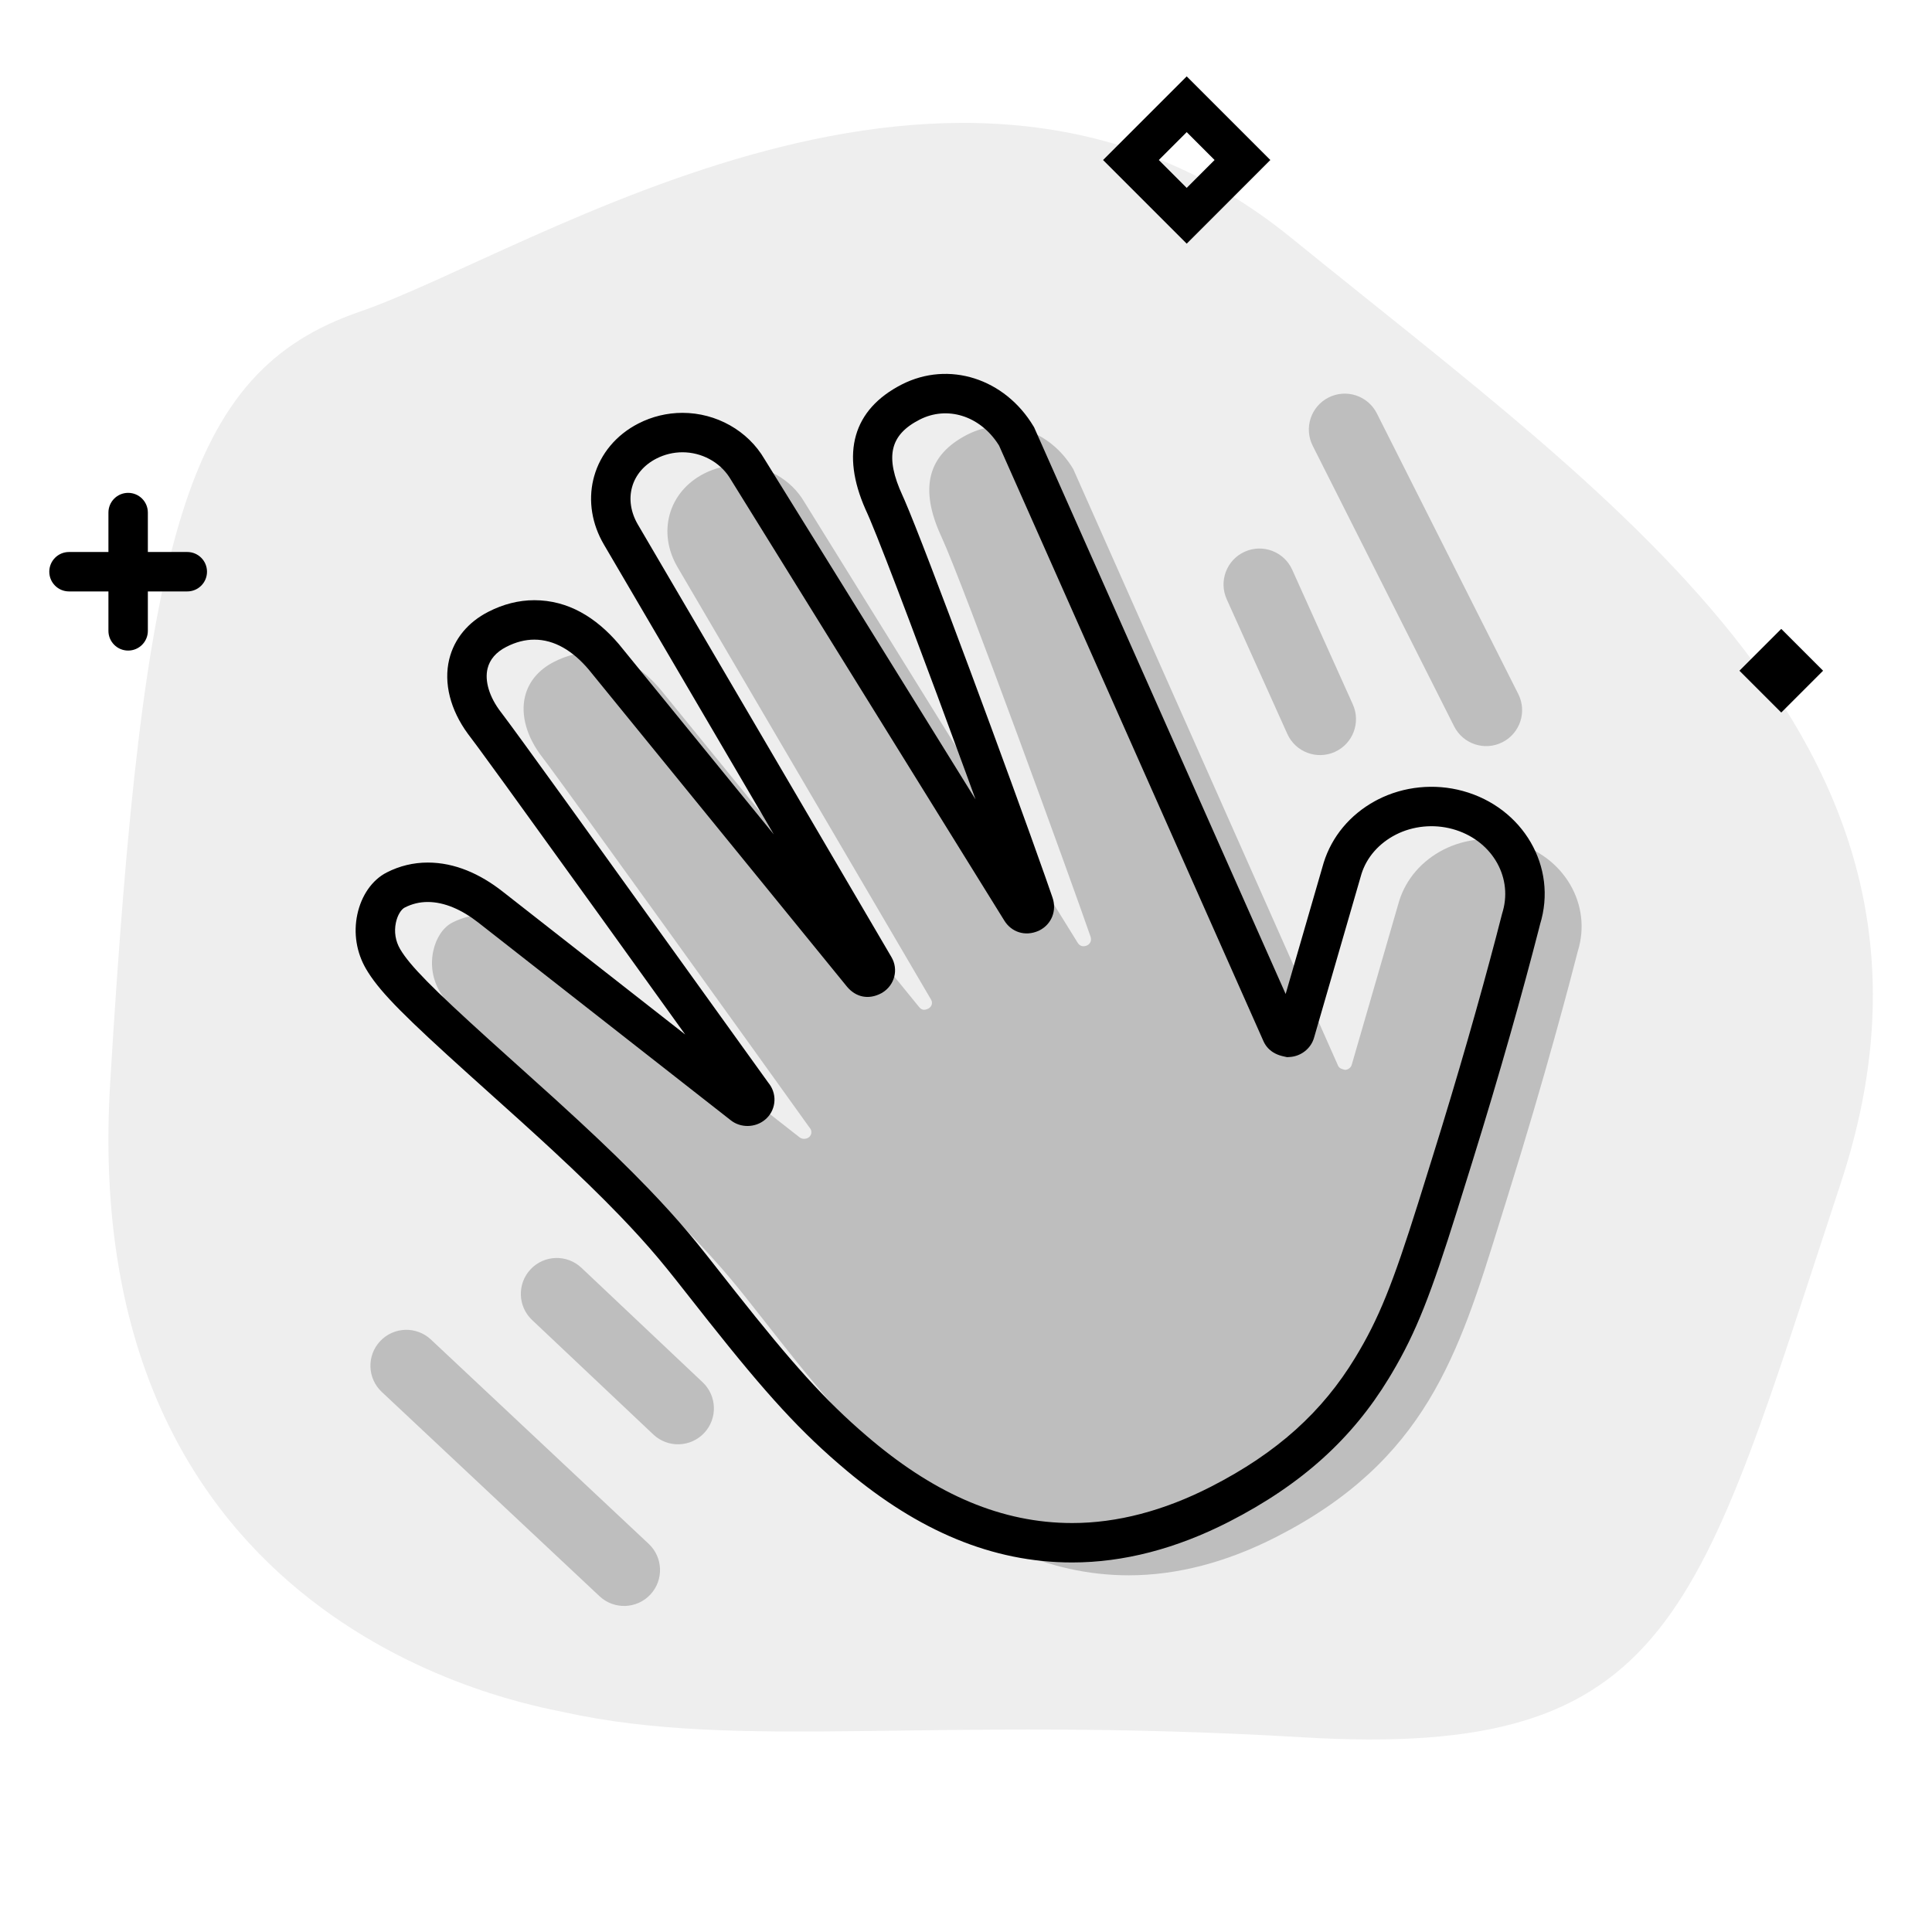
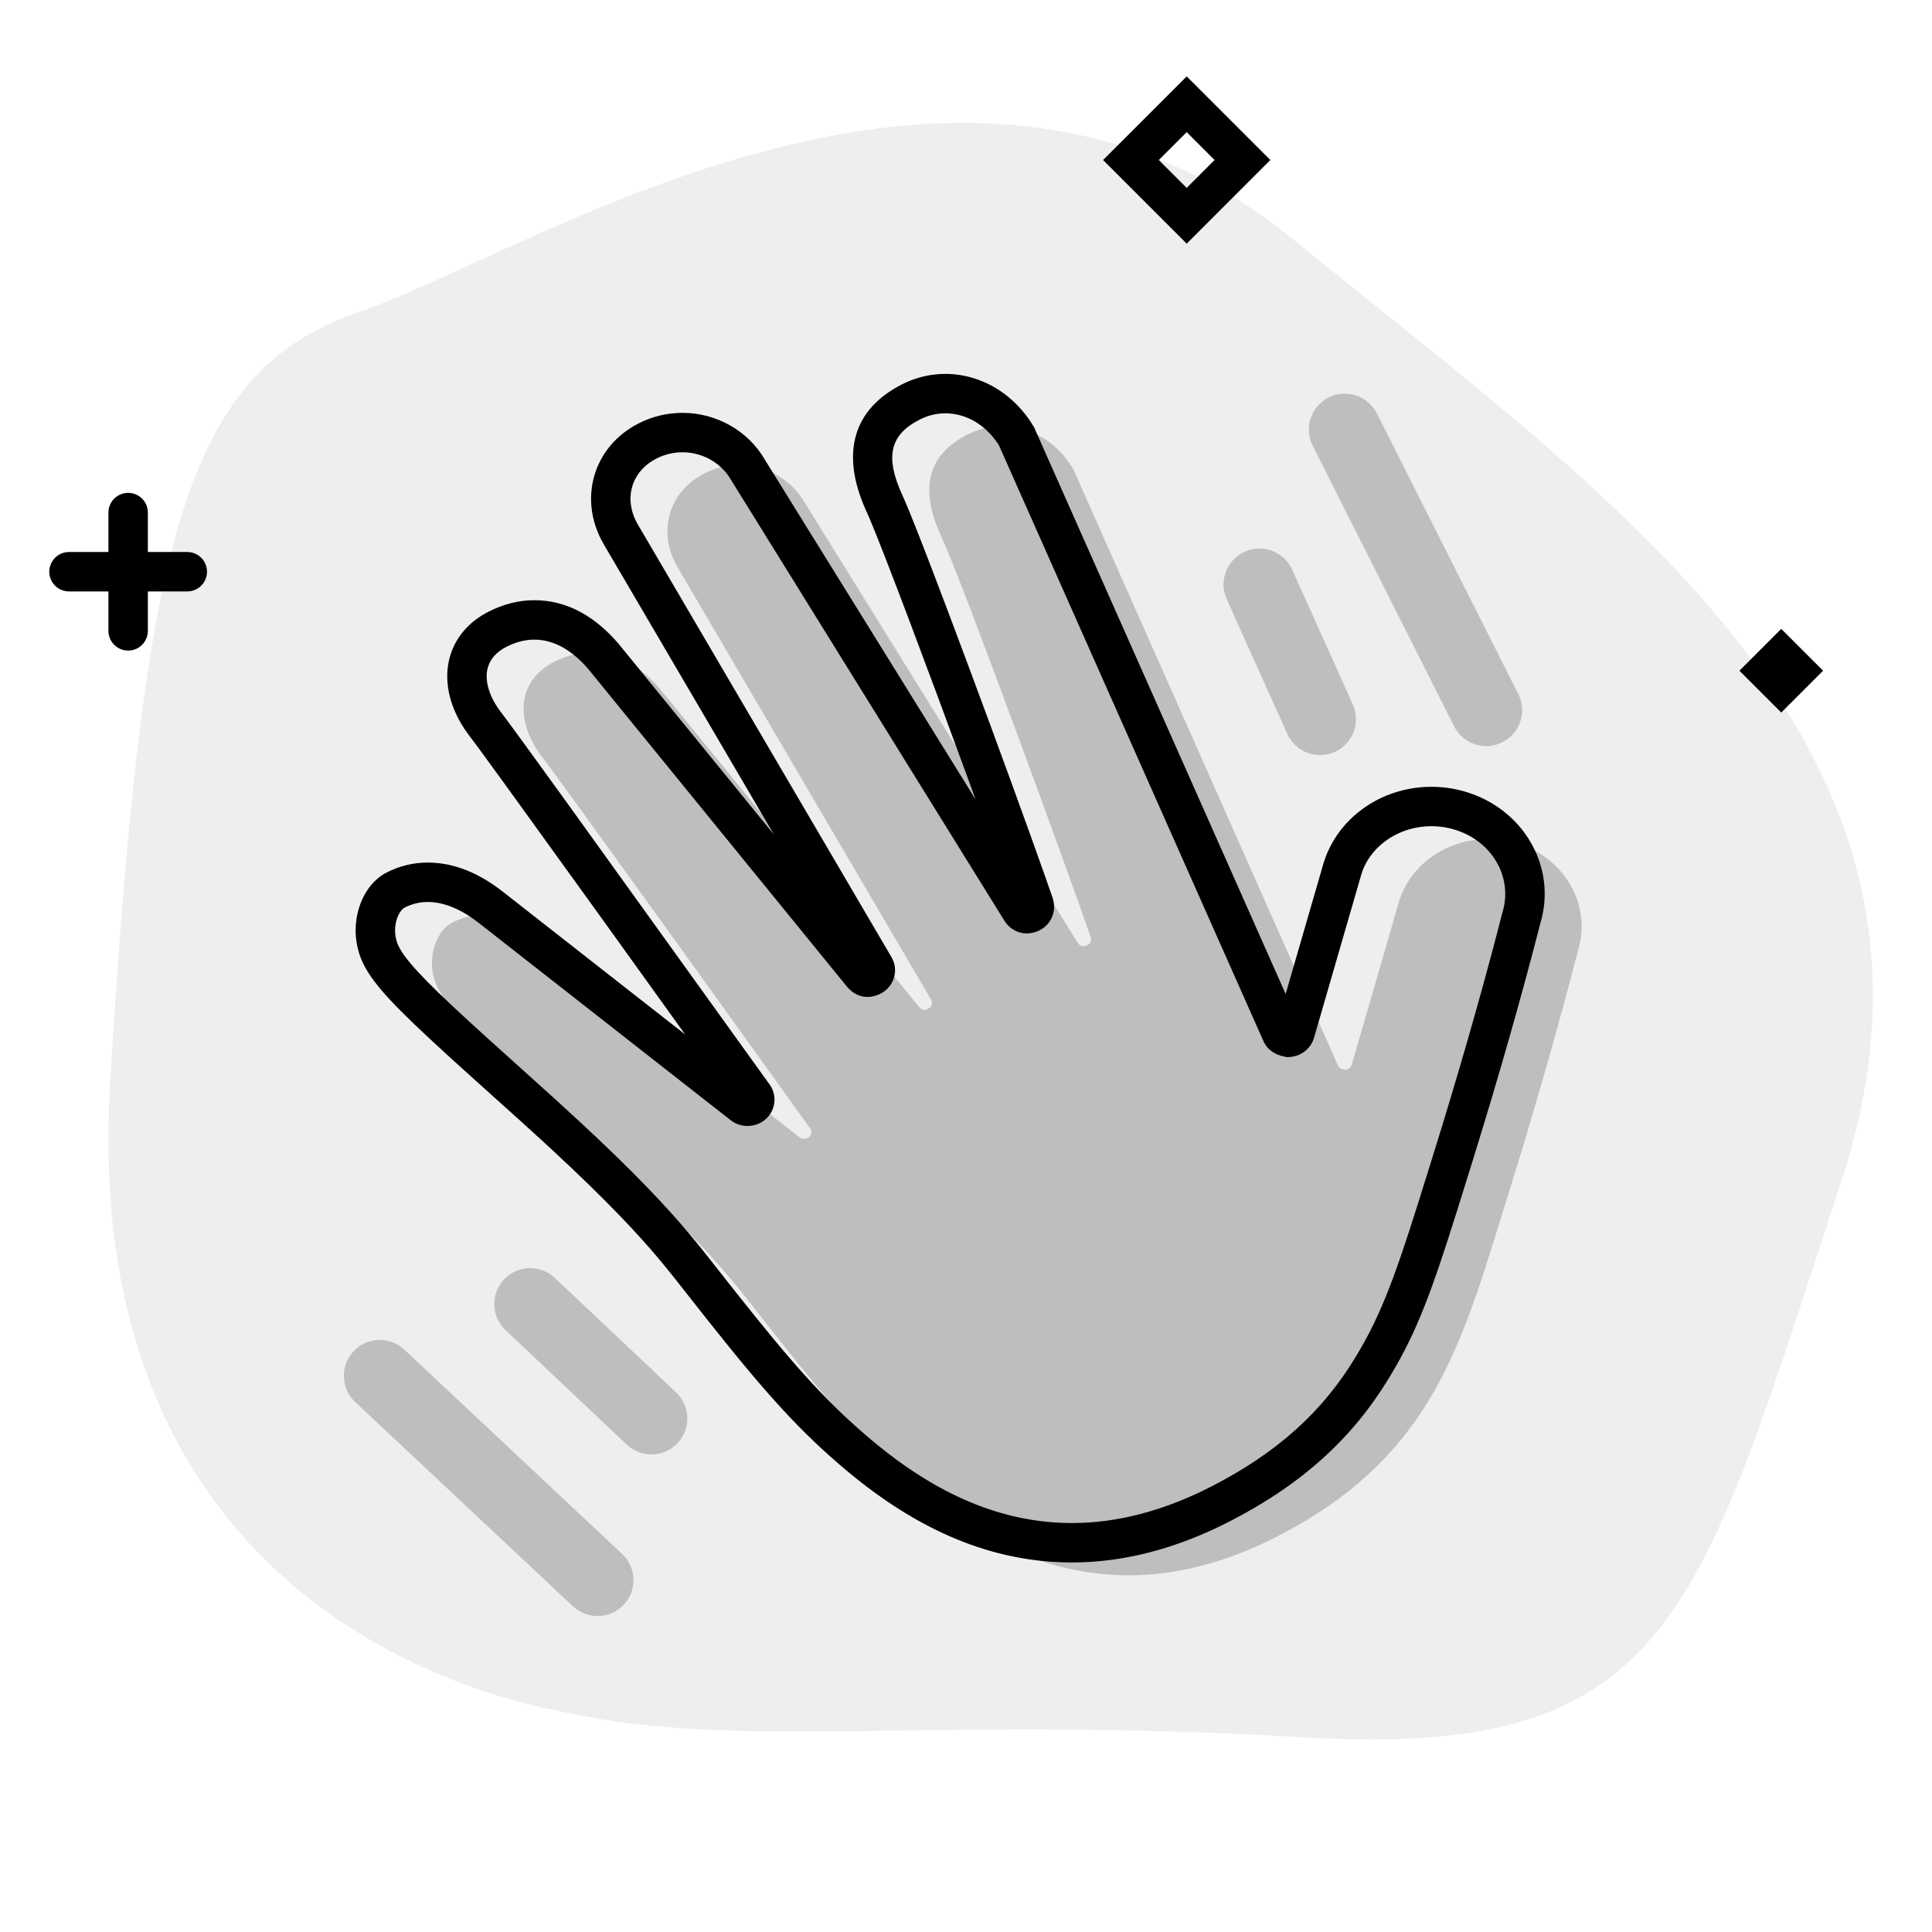
<svg xmlns="http://www.w3.org/2000/svg" width="196" height="196" viewBox="0 0 196 196" fill="none">
  <path opacity="0.07" d="M57.163 173.688C53.372 172.853 7.823 165.334 11.176 109.877C14.529 54.419 18.738 37.741 36.446 31.639C54.155 25.538 97.201 -3.335 130.98 24.118C164.759 51.571 201.208 76.194 186.744 120.029C172.28 163.864 169.911 178.487 132.173 176.249C94.434 174.012 75.189 177.658 57.163 173.688Z" fill="black" />
  <g opacity="0.2">
    <path d="M134.786 40.324C136.583 39.418 138.774 40.141 139.68 41.938L154.028 70.407C154.934 72.205 154.212 74.396 152.414 75.302C150.617 76.208 148.426 75.485 147.52 73.688L133.171 45.218C132.266 43.421 132.988 41.23 134.786 40.324Z" fill="black" />
    <path d="M126.276 55.97C128.111 55.144 130.268 55.963 131.094 57.798L137.244 71.463C138.069 73.299 137.251 75.456 135.416 76.282C133.58 77.108 131.423 76.29 130.597 74.454L124.448 60.789C123.622 58.953 124.44 56.796 126.276 55.97Z" fill="black" />
-     <path d="M53.834 128.762C55.216 127.299 57.522 127.233 58.985 128.615L71.284 140.231C72.747 141.613 72.813 143.919 71.431 145.382C70.049 146.845 67.743 146.911 66.28 145.529L53.981 133.914C52.518 132.532 52.452 130.226 53.834 128.762Z" fill="black" />
-     <path d="M38.566 136.059C39.943 134.592 42.249 134.518 43.717 135.895L65.809 156.621C67.277 157.998 67.35 160.304 65.973 161.772C64.596 163.24 62.29 163.313 60.822 161.936L38.73 141.21C37.262 139.833 37.189 137.527 38.566 136.059Z" fill="black" />
-     <path d="M77.588 134.068C86.118 144.933 97.801 159.814 114.519 159.814C119.392 159.814 124.429 158.502 129.488 155.917C144.638 148.174 147.959 137.463 152.162 123.905L152.903 121.53C156.778 109.15 159.367 99.244 160.067 96.5C161.547 91.748 158.643 86.848 153.621 85.476C151.228 84.822 148.624 85.081 146.444 86.194C144.238 87.323 142.64 89.177 141.942 91.413L137.128 108.035C137.051 108.306 136.768 108.52 136.471 108.538C136.121 108.462 135.863 108.376 135.749 108.119L108.878 47.581C106.474 43.57 101.912 42.164 98.138 44.089C94.1 46.153 93.236 49.539 95.5 54.439C97.792 59.403 108.796 89.68 110.629 95.007C110.766 95.411 110.62 95.74 110.291 95.908C109.819 96.115 109.512 95.934 109.331 95.643L81.597 50.921C80.252 48.624 77.711 47.186 74.978 47.186C73.752 47.186 72.525 47.481 71.43 48.042C69.675 48.939 68.436 50.409 67.942 52.18C67.454 53.929 67.736 55.831 68.736 57.538L94.454 101.408C94.641 101.725 94.54 102.102 94.216 102.3C93.713 102.569 93.458 102.415 93.241 102.16L66.977 69.913C65.521 68.204 63.135 66.193 59.949 66.193C58.701 66.193 57.442 66.511 56.207 67.143C54.646 67.94 53.627 69.157 53.262 70.659C52.807 72.537 53.434 74.765 54.983 76.775C57.131 79.557 77.921 108.528 82.065 114.309L82.191 114.477C82.393 114.76 82.344 115.139 82.076 115.362C81.809 115.585 81.377 115.587 81.117 115.382L55.496 95.318C54.033 94.173 51.742 92.809 49.138 92.809C48.002 92.809 46.911 93.072 45.895 93.591C44.965 94.065 44.239 95.146 43.953 96.482C43.65 97.896 43.884 99.358 44.612 100.6C46.129 103.187 51.172 107.712 56.514 112.502L56.532 112.517C62.464 117.839 69.173 123.856 74.042 129.641C75.069 130.861 76.16 132.246 77.588 134.068Z" fill="black" />
+     <path d="M51.139 129.788C52.521 128.325 54.827 128.259 56.29 129.641L68.589 141.257C70.052 142.638 70.118 144.945 68.736 146.408C67.355 147.871 65.048 147.937 63.585 146.555L51.286 134.94C49.823 133.558 49.757 131.251 51.139 129.788Z" fill="black" />
+     <path d="M35.871 137.085C37.248 135.617 39.554 135.544 41.022 136.921L63.114 157.647C64.582 159.024 64.656 161.33 63.279 162.798C61.902 164.265 59.596 164.339 58.128 162.962L36.035 142.236C34.568 140.859 34.494 138.553 35.871 137.085Z" fill="black" />
+     <path d="M77.588 134.068C86.118 144.933 97.801 159.814 114.519 159.814C119.392 159.814 124.43 158.502 129.488 155.917C144.638 148.174 147.959 137.463 152.162 123.905L152.903 121.53C156.778 109.15 159.367 99.244 160.067 96.5C161.547 91.748 158.643 86.848 153.621 85.476C151.228 84.822 148.624 85.081 146.444 86.194C144.238 87.323 142.64 89.177 141.942 91.413L137.128 108.035C137.051 108.306 136.768 108.52 136.471 108.538C136.121 108.462 135.863 108.376 135.749 108.119L108.878 47.581C106.474 43.57 101.912 42.164 98.138 44.089C94.1 46.153 93.236 49.539 95.5 54.439C97.792 59.403 108.796 89.68 110.629 95.007C110.766 95.411 110.62 95.74 110.291 95.908C109.819 96.115 109.512 95.934 109.331 95.643L81.596 50.921C80.252 48.624 77.711 47.186 74.978 47.186C73.752 47.186 72.525 47.481 71.43 48.042C69.675 48.939 68.436 50.409 67.942 52.18C67.454 53.929 67.736 55.831 68.736 57.538L94.454 101.408C94.641 101.725 94.54 102.102 94.216 102.3C93.713 102.569 93.458 102.415 93.241 102.16L66.977 69.913C65.521 68.204 63.135 66.193 59.949 66.193C58.701 66.193 57.442 66.511 56.207 67.143C54.646 67.94 53.627 69.157 53.262 70.659C52.807 72.537 53.434 74.765 54.983 76.775C57.131 79.557 77.921 108.528 82.065 114.309L82.191 114.477C82.393 114.76 82.344 115.139 82.075 115.362C81.809 115.585 81.377 115.587 81.117 115.382L55.496 95.318C54.033 94.173 51.742 92.809 49.138 92.809C48.002 92.809 46.911 93.072 45.895 93.591C44.965 94.065 44.239 95.146 43.953 96.482C43.65 97.896 43.884 99.358 44.612 100.6C46.129 103.187 51.172 107.712 56.514 112.502L56.532 112.517C62.464 117.839 69.173 123.856 74.042 129.641C75.069 130.861 76.16 132.246 77.588 134.068Z" fill="black" />
  </g>
  <path fill-rule="evenodd" clip-rule="evenodd" d="M128.875 16.233L120.39 7.748L111.904 16.233L120.39 24.719L128.875 16.233ZM120.39 19.062L117.561 16.233L120.39 13.405L123.218 16.233L120.39 19.062Z" fill="black" />
  <path d="M15 52C15 50.895 14.105 50 13 50C11.895 50 11 50.895 11 52V56H7C5.895 56 5 56.895 5 58C5 59.105 5.895 60 7 60H11V64C11 65.105 11.895 66 13 66C14.105 66 15 65.105 15 64V60H19C20.105 60 21 59.105 21 58C21 56.895 20.105 56 19 56H15V52Z" fill="black" />
  <path d="M184.95 68.044L180.707 63.801L176.465 68.044L180.707 72.286L184.95 68.044Z" fill="black" />
-   <path d="M91.484 39.005C86.508 41.548 85.296 45.998 87.8 51.664L87.998 52.102L88.249 52.679C89.826 56.398 94.25 68.201 97.975 78.376L98.967 81.096L77.551 46.564C75.871 43.691 72.669 41.883 69.234 41.883C67.688 41.883 66.149 42.254 64.773 42.96C62.532 44.105 60.918 46.02 60.271 48.34L60.193 48.639C59.667 50.838 60.053 53.177 61.267 55.246L78.503 84.649L62.783 65.347C60.46 62.62 57.618 60.89 54.204 60.89C52.63 60.89 51.06 61.288 49.552 62.06C47.491 63.111 46.083 64.793 45.574 66.884C44.986 69.311 45.702 72.025 47.448 74.418L48.526 75.861C49.174 76.741 50.112 78.028 51.311 79.681L60.817 92.852L69.512 104.949L50.985 90.441C48.698 88.651 46.142 87.506 43.394 87.506C41.94 87.506 40.537 87.844 39.239 88.508C37.729 89.276 36.656 90.874 36.252 92.76C35.845 94.662 36.161 96.635 37.142 98.308L37.36 98.665C38.725 100.818 41.24 103.304 47.575 109.016L52.875 113.783C53.576 114.417 54.184 114.971 54.851 115.583L56.019 116.659C58.68 119.126 60.911 121.29 62.906 123.362C64.341 124.853 65.626 126.27 66.767 127.626L67.621 128.659C67.883 128.98 68.166 129.334 68.497 129.75L71.861 134.016C77.742 141.429 81.217 145.287 85.956 149.247C93.138 155.249 100.599 158.511 108.774 158.511C113.977 158.511 119.323 157.119 124.653 154.395C132.103 150.587 137.195 145.907 140.894 139.829L141.204 139.312C143.698 135.109 145.174 131.267 147.827 122.802L149.337 117.96C152.193 108.784 154.515 100.482 156.112 94.268L156.248 93.734L156.231 93.792C158.052 87.947 154.508 81.912 148.403 80.244C145.53 79.459 142.415 79.77 139.79 81.11L139.485 81.272C136.963 82.656 135.117 84.862 134.288 87.514L130.428 100.84L104.911 43.355L104.849 43.25C101.938 38.392 96.252 36.572 91.484 39.005ZM101.275 45.078L101.357 45.209L128.177 105.627C128.426 106.188 128.843 106.604 129.359 106.87C129.663 107.027 129.936 107.11 130.302 107.189L130.571 107.248L130.847 107.231C131.972 107.163 132.988 106.388 133.306 105.285L138.118 88.666C138.642 86.99 139.877 85.559 141.611 84.671C143.342 83.788 145.433 83.579 147.349 84.102C151.239 85.165 153.451 88.82 152.477 92.38L152.384 92.702L151.774 95.058C150.166 101.183 147.938 109.041 145.25 117.63L143.868 122.058C141.297 130.227 139.896 133.773 137.477 137.749C134.167 143.189 129.629 147.359 122.833 150.833C118.045 153.28 113.317 154.511 108.774 154.511C101.641 154.511 95.038 151.624 88.521 146.178L87.943 145.69C83.653 142.025 80.297 138.235 74.591 131.02L71.699 127.35C70.977 126.44 70.466 125.812 69.94 125.185L69.827 125.05C68.626 123.622 67.281 122.14 65.787 120.588C63.735 118.456 61.454 116.243 58.743 113.731L56.303 111.492L49.642 105.492C43.89 100.287 41.572 97.955 40.593 96.285C40.118 95.475 39.966 94.523 40.164 93.598C40.332 92.812 40.711 92.247 41.057 92.071C41.794 91.694 42.573 91.506 43.394 91.506C45.097 91.506 46.872 92.301 48.519 93.59L74.14 113.654C75.141 114.444 76.626 114.42 77.615 113.592C78.682 112.706 78.886 111.149 78.075 110.012L77.917 109.802L57.335 81.182C53.913 76.445 51.682 73.381 50.92 72.379L50.821 72.25C49.619 70.69 49.162 69.064 49.461 67.828C49.684 66.913 50.313 66.162 51.371 65.622C52.332 65.13 53.281 64.89 54.204 64.89C56.244 64.89 58.103 66.021 59.71 67.908L85.945 100.12C86.826 101.155 88.105 101.461 89.414 100.761L89.516 100.703C90.758 99.942 91.182 98.359 90.432 97.089L64.717 53.223C63.984 51.974 63.785 50.629 64.124 49.414C64.464 48.193 65.329 47.168 66.595 46.52C67.409 46.103 68.323 45.883 69.234 45.883C71.174 45.883 72.984 46.86 73.998 48.421L101.887 93.394C102.603 94.552 103.98 95.035 105.347 94.438L105.461 94.384C106.689 93.753 107.229 92.381 106.776 91.057L106.039 88.943C102.497 78.888 93.942 55.745 91.769 50.741L91.572 50.298C89.73 46.312 90.293 44.106 93.304 42.567C96.077 41.152 99.391 42.156 101.275 45.078Z" fill="black" />
+   <path d="M91.484 39.005C86.508 41.548 85.296 45.998 87.8 51.664L87.998 52.102L88.249 52.679C89.826 56.398 94.25 68.201 97.975 78.376L98.967 81.096L77.551 46.564C75.871 43.691 72.669 41.883 69.234 41.883C67.688 41.883 66.149 42.254 64.773 42.96C62.532 44.105 60.918 46.02 60.271 48.34L60.193 48.639C59.667 50.838 60.053 53.177 61.267 55.246L78.503 84.649L62.783 65.347C60.46 62.62 57.618 60.89 54.204 60.89C52.63 60.89 51.06 61.288 49.552 62.06C47.491 63.111 46.083 64.793 45.574 66.884C44.986 69.311 45.702 72.025 47.448 74.418L48.526 75.861C49.174 76.741 50.112 78.028 51.311 79.681L60.817 92.852L69.512 104.949L50.985 90.441C48.698 88.651 46.142 87.506 43.394 87.506C41.94 87.506 40.537 87.844 39.239 88.508C37.729 89.276 36.656 90.874 36.252 92.76C35.845 94.662 36.161 96.635 37.142 98.308L37.36 98.665C38.725 100.818 41.24 103.304 47.575 109.016L52.875 113.783C53.576 114.417 54.184 114.971 54.851 115.583L56.019 116.659C58.68 119.126 60.911 121.29 62.906 123.362C64.341 124.853 65.626 126.27 66.767 127.626L67.621 128.659C67.883 128.98 68.166 129.334 68.497 129.75L71.861 134.016C77.742 141.429 81.217 145.287 85.956 149.247C93.138 155.249 100.599 158.511 108.774 158.511C113.977 158.511 119.323 157.119 124.653 154.395C132.103 150.587 137.195 145.907 140.894 139.829L141.204 139.312C143.698 135.109 145.174 131.267 147.827 122.802L149.337 117.96C152.193 108.784 154.515 100.482 156.112 94.268L156.248 93.734L156.231 93.792C158.052 87.947 154.508 81.912 148.403 80.244C145.53 79.459 142.415 79.77 139.79 81.11L139.485 81.272C136.963 82.656 135.117 84.862 134.288 87.514L130.428 100.84L104.911 43.355L104.849 43.25C101.938 38.392 96.252 36.572 91.484 39.005ZM101.275 45.078L101.357 45.209L128.177 105.627C128.426 106.188 128.843 106.604 129.359 106.87C129.663 107.027 129.936 107.11 130.302 107.189L130.571 107.248L130.847 107.231C131.972 107.163 132.988 106.388 133.306 105.285L138.118 88.666C138.642 86.99 139.877 85.559 141.611 84.671C143.342 83.788 145.433 83.579 147.349 84.102C151.239 85.165 153.451 88.82 152.477 92.38L152.384 92.702L151.774 95.058C150.166 101.183 147.938 109.041 145.25 117.63L143.868 122.058C141.297 130.227 139.896 133.773 137.477 137.749C134.167 143.189 129.629 147.359 122.833 150.833C118.045 153.28 113.317 154.511 108.774 154.511C101.641 154.511 95.038 151.624 88.521 146.178L87.943 145.69C83.653 142.025 80.297 138.235 74.591 131.02L71.699 127.35C70.977 126.44 70.466 125.812 69.94 125.185L69.827 125.05C68.626 123.622 67.281 122.14 65.787 120.588C63.735 118.456 61.454 116.243 58.743 113.731L56.303 111.492L49.642 105.492C43.89 100.287 41.572 97.955 40.593 96.285C40.118 95.475 39.966 94.523 40.164 93.598C40.332 92.812 40.711 92.247 41.057 92.071C41.794 91.694 42.573 91.506 43.394 91.506C45.097 91.506 46.872 92.301 48.519 93.59L74.14 113.654C75.141 114.444 76.626 114.42 77.615 113.592C78.682 112.706 78.886 111.149 78.075 110.012L77.917 109.802L57.335 81.182C53.913 76.445 51.682 73.381 50.92 72.379L50.821 72.25C49.619 70.69 49.162 69.064 49.461 67.828C49.684 66.913 50.313 66.162 51.371 65.622C52.332 65.13 53.281 64.89 54.204 64.89C56.244 64.89 58.103 66.021 59.71 67.908L85.945 100.12C86.826 101.155 88.105 101.461 89.414 100.761L89.516 100.703C90.758 99.942 91.182 98.359 90.432 97.089L64.717 53.223C63.984 51.974 63.785 50.629 64.124 49.414C64.464 48.193 65.329 47.168 66.595 46.52C67.409 46.103 68.323 45.883 69.234 45.883C71.174 45.883 72.984 46.86 73.998 48.421L101.887 93.394C102.604 94.552 103.98 95.035 105.347 94.438L105.461 94.384C106.689 93.753 107.229 92.381 106.776 91.057L106.039 88.943C102.497 78.888 93.942 55.745 91.769 50.741L91.572 50.298C89.73 46.312 90.293 44.106 93.304 42.567C96.077 41.152 99.391 42.156 101.275 45.078Z" fill="black" />
</svg>
